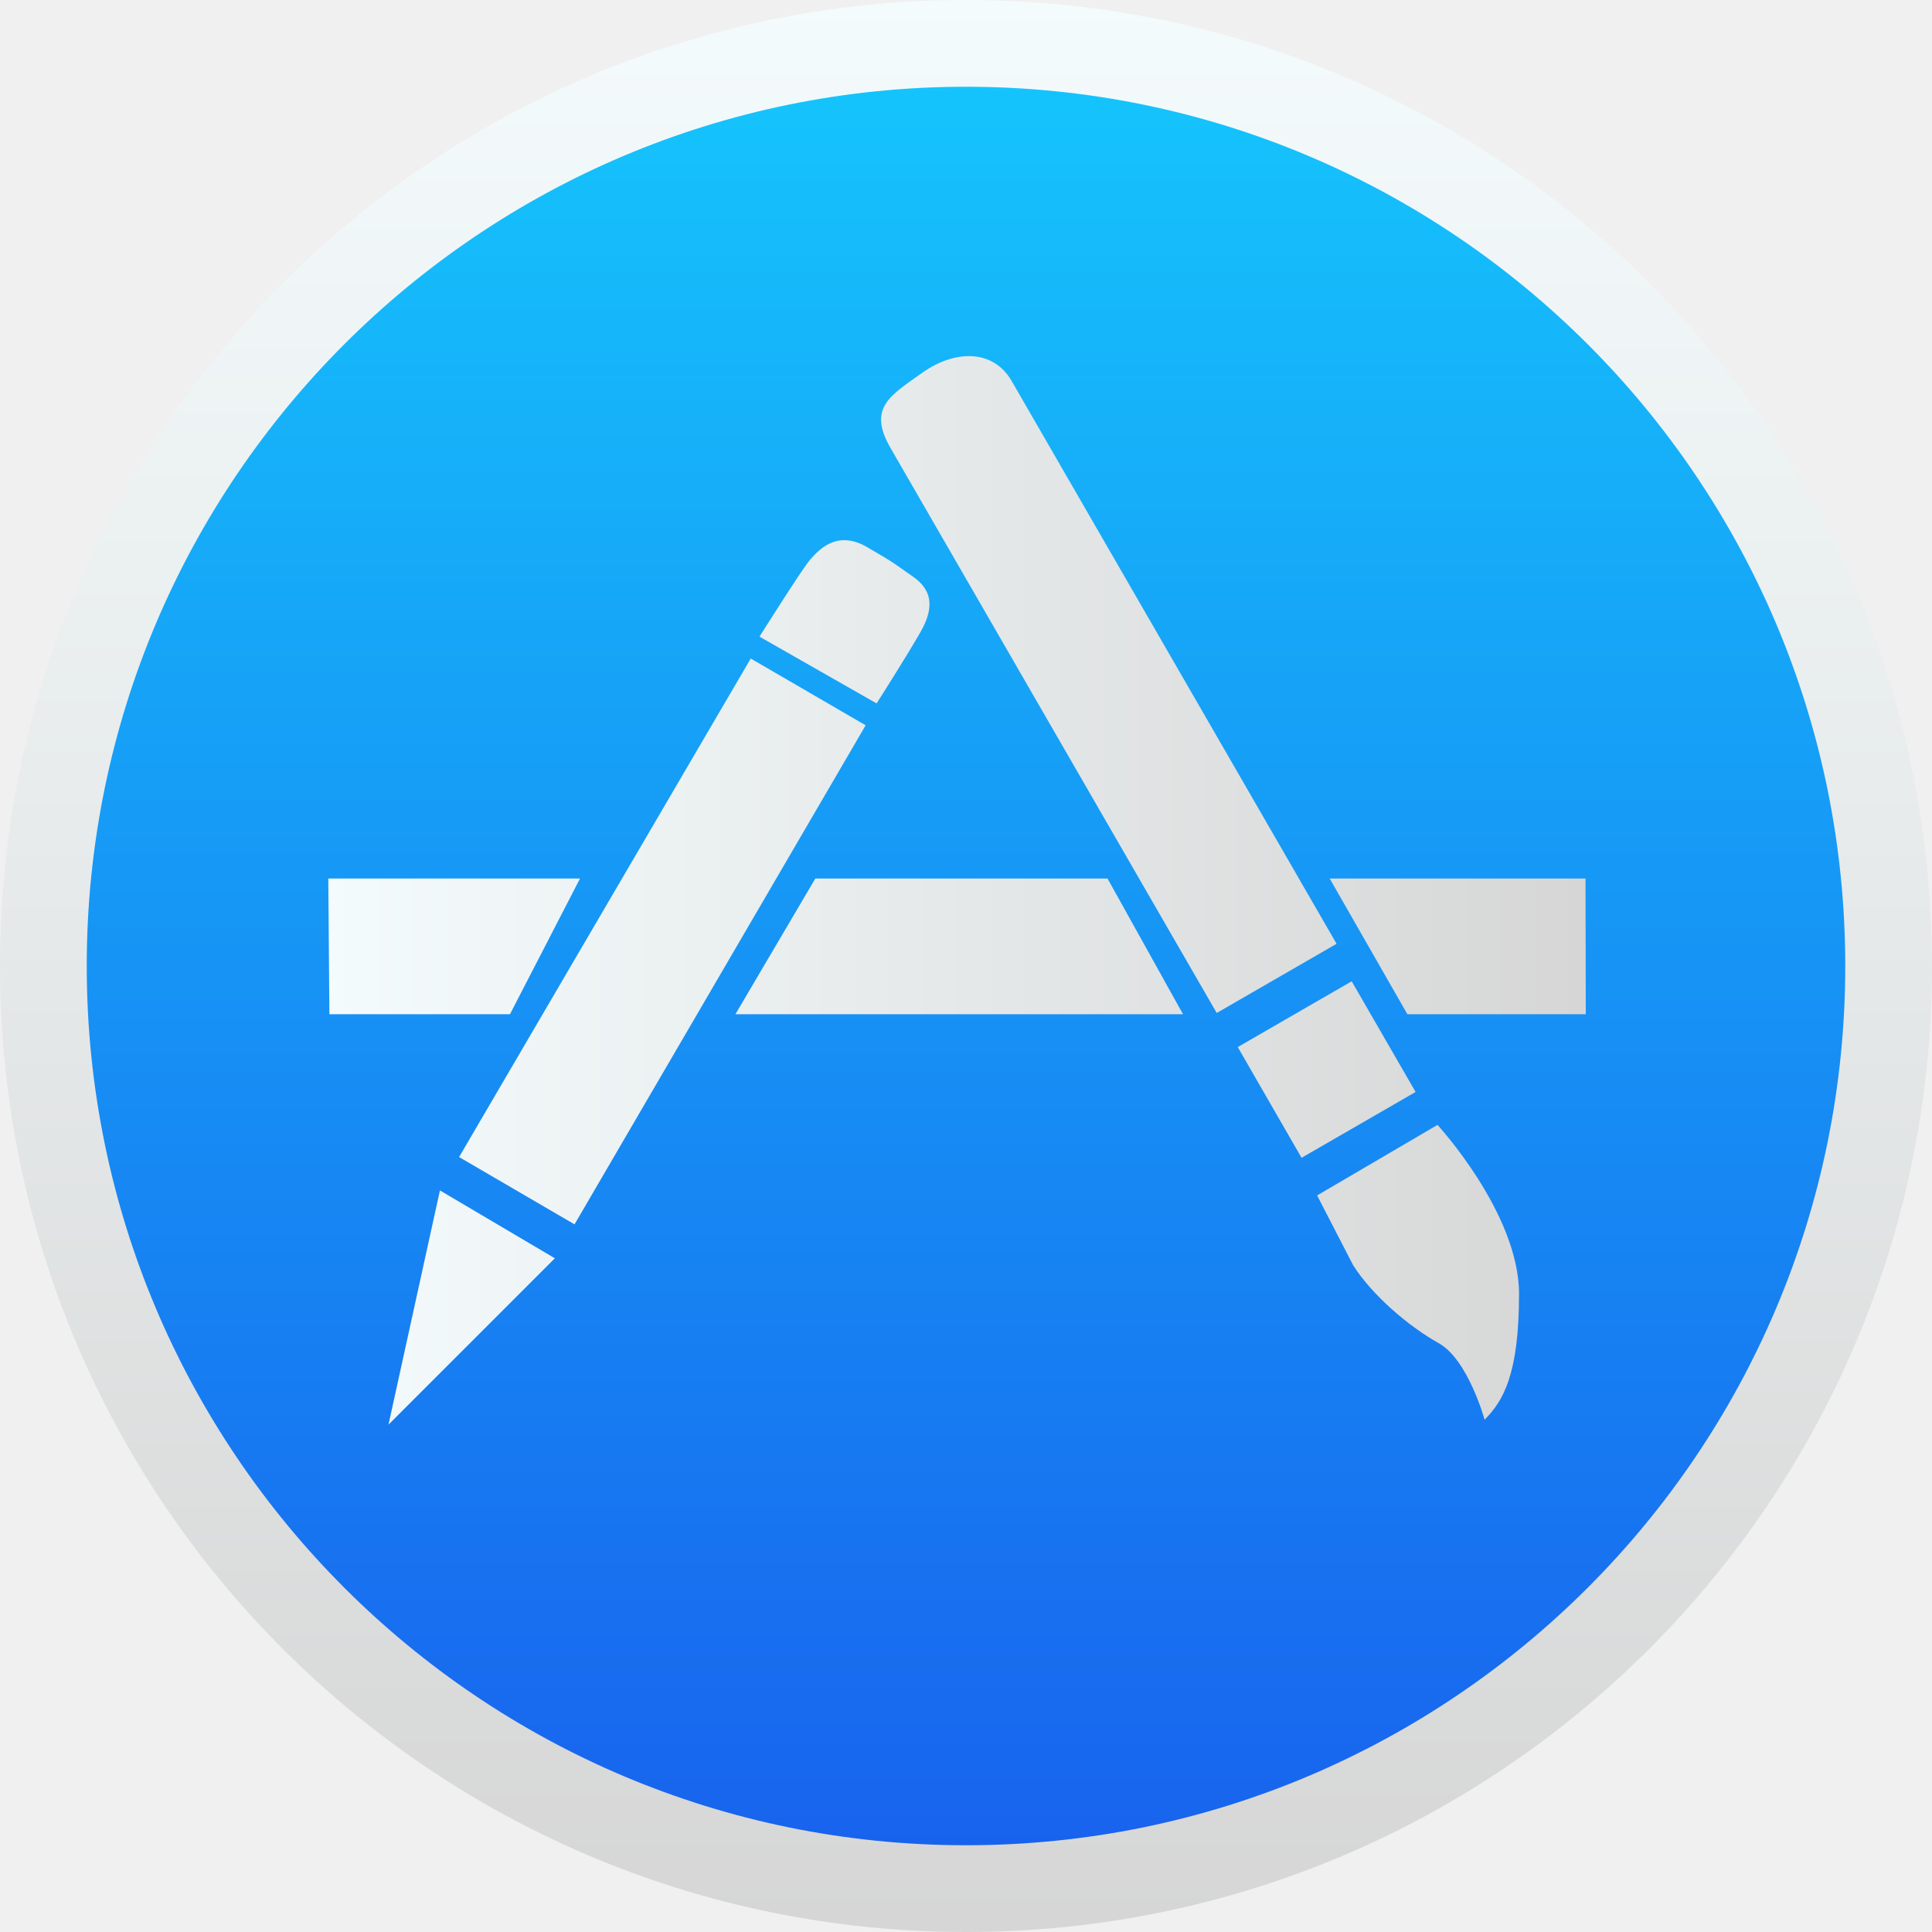
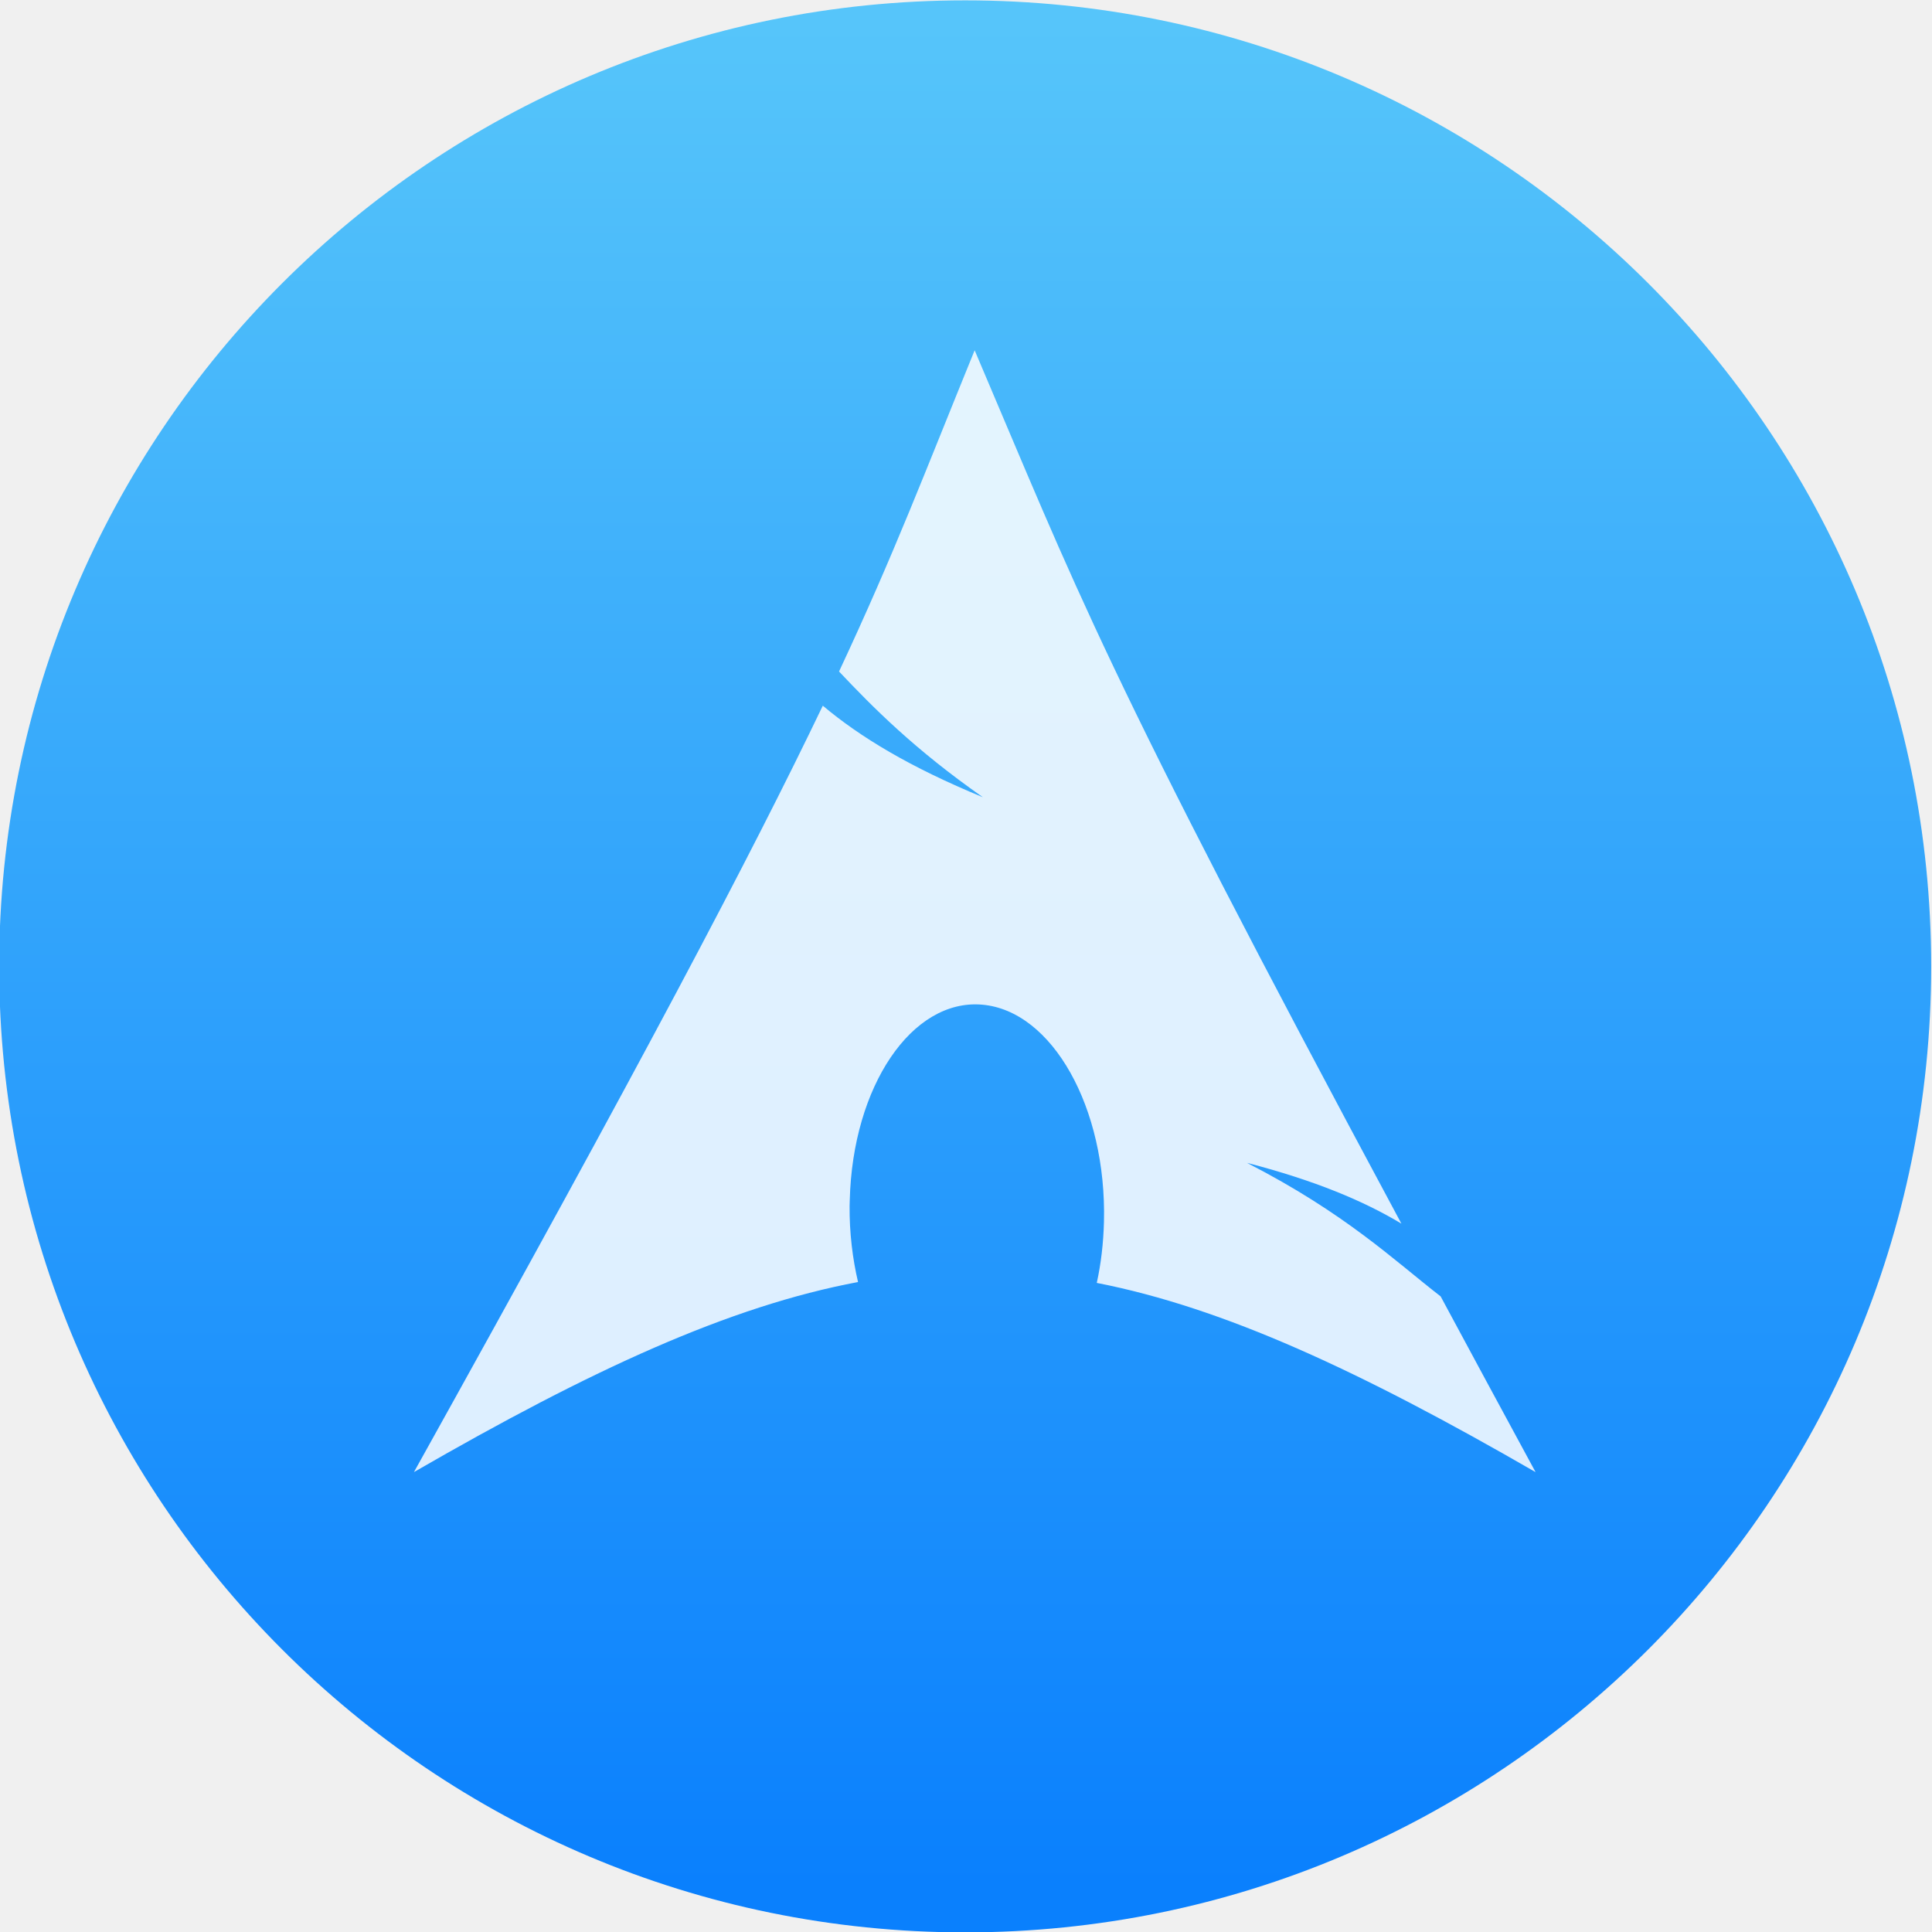
- <svg xmlns="http://www.w3.org/2000/svg" xmlns:xlink="http://www.w3.org/1999/xlink" width="200" height="200" id="svg2" version="1.1">
-   <defs id="defs4">
-     <linearGradient id="linearGradient4829">
-       <stop style="stop-color:#f4fbfc;stop-opacity:1;" offset="0" id="stop4831" />
-       <stop style="stop-color:#d6d6d6;stop-opacity:1;" offset="1" id="stop4833" />
-     </linearGradient>
-     <clipPath clipPathUnits="userSpaceOnUse" id="clipPath4282">
-       <rect style="color:#000000;fill:#4d4d4d;fill-opacity:1;fill-rule:nonzero;stroke:none;stroke-width:9.134;marker:none;visibility:visible;display:inline;overflow:visible;enable-background:accumulate" id="rect4284" width="246.875" height="234.375" x="462.5" y="1646.112" ry="17" rx="17" />
-     </clipPath>
-     <linearGradient xlink:href="#linearGradient4829" id="linearGradient4835" x1="102.298" y1="-0.427" x2="102.298" y2="199.165" gradientUnits="userSpaceOnUse" />
-     <linearGradient xlink:href="#linearGradient5423" id="linearGradient5429" x1="408.662" y1="44.604" x2="408.662" y2="562.05" gradientUnits="userSpaceOnUse" />
-     <linearGradient id="linearGradient5423">
-       <stop style="stop-color:#15c4fc;stop-opacity:1;" offset="0" id="stop5425" />
-       <stop style="stop-color:#1863ee;stop-opacity:1;" offset="1" id="stop5427" />
-     </linearGradient>
-     <linearGradient xlink:href="#linearGradient5423" id="linearGradient6197" gradientUnits="userSpaceOnUse" x1="99.036" y1="-0.505" x2="99.036" y2="199.84" />
-     <clipPath clipPathUnits="userSpaceOnUse" id="clipPath6245">
-       <rect style="opacity:0.85;color:#000000;fill:#ffffff;fill-opacity:1;fill-rule:nonzero;stroke:none;stroke-width:1.5;marker:none;visibility:visible;display:inline;overflow:visible;enable-background:accumulate" id="rect6247" width="300" height="259.375" x="-901.562" y="792.987" rx="16.469" ry="16.469" />
-     </clipPath>
-     <linearGradient xlink:href="#linearGradient4829" id="linearGradient6261" x1="105.478" y1="852.778" x2="105.478" y2="1052.778" gradientUnits="userSpaceOnUse" gradientTransform="translate(-2.598926,-0.4158366)" />
-     <linearGradient xlink:href="#linearGradient4829" id="linearGradient6392" x1="106.62" y1="868.991" x2="106.62" y2="1041.384" gradientUnits="userSpaceOnUse" />
-     <linearGradient xlink:href="#linearGradient4829" id="linearGradient6394" gradientUnits="userSpaceOnUse" x1="50.391" y1="948.439" x2="162.598" y2="948.439" />
-     <linearGradient xlink:href="#linearGradient4829" id="linearGradient6396" gradientUnits="userSpaceOnUse" x1="50.391" y1="948.439" x2="162.598" y2="948.439" />
-     <linearGradient xlink:href="#linearGradient4829" id="linearGradient6398" gradientUnits="userSpaceOnUse" x1="50.391" y1="948.439" x2="162.598" y2="948.439" />
-     <linearGradient xlink:href="#linearGradient4829" id="linearGradient6400" gradientUnits="userSpaceOnUse" x1="50.391" y1="948.439" x2="162.598" y2="948.439" />
-     <linearGradient xlink:href="#linearGradient4829" id="linearGradient6402" gradientUnits="userSpaceOnUse" x1="50.391" y1="948.439" x2="162.598" y2="948.439" />
-     <linearGradient xlink:href="#linearGradient4829" id="linearGradient6404" gradientUnits="userSpaceOnUse" x1="50.391" y1="948.439" x2="162.598" y2="948.439" />
-     <linearGradient xlink:href="#linearGradient4829" id="linearGradient6406" gradientUnits="userSpaceOnUse" x1="50.391" y1="948.439" x2="162.598" y2="948.439" />
-     <linearGradient xlink:href="#linearGradient4829" id="linearGradient6408" gradientUnits="userSpaceOnUse" x1="50.391" y1="948.439" x2="162.598" y2="948.439" />
-     <linearGradient xlink:href="#linearGradient4829" id="linearGradient6410" gradientUnits="userSpaceOnUse" x1="50.391" y1="948.439" x2="162.598" y2="948.439" />
-   </defs>
-   <g id="layer1" transform="translate(0,-852.3622)">
-     <path style="color:#000000;fill:url(#linearGradient4835);fill-opacity:1;fill-rule:nonzero;stroke:none;stroke-width:9.134;marker:none;visibility:visible;display:inline;overflow:visible;enable-background:accumulate" id="path4188" d="M 200,100 C 200,155.228 155.228,200 100,200 44.772,200 0,155.228 0,100 0,44.772 44.772,0 100,0 155.228,0 200,44.772 200,100 z" transform="translate(0,852.3622)" />
-     <path style="color:#000000;fill:url(#linearGradient6197);fill-opacity:1;fill-rule:nonzero;stroke:none;stroke-width:9.134;marker:none;visibility:visible;display:inline;overflow:visible;enable-background:accumulate" id="path4188-6" d="M 200,100 C 200,155.228 155.228,200 100,200 44.772,200 0,155.228 0,100 0,44.772 44.772,0 100,0 155.228,0 200,44.772 200,100 z" transform="matrix(0.9102041,0,0,0.9102041,8.979592,861.3418)" />
-     <g id="g6375" transform="matrix(1.160139,0,0,1.160139,-24.47577,-155.7886)" style="fill:url(#linearGradient6392);fill-opacity:1">
-       <path id="path6297" d="m 55.762,996.112 4.59,-20.898 10.254,6.055 z" style="fill:url(#linearGradient6394);fill-opacity:1;stroke:none" />
-       <path id="path6299" d="m 62.061,972.235 26.025,-44.482 10.254,5.957 -25.977,44.531 z" style="fill:url(#linearGradient6396);fill-opacity:1;stroke:none" />
-       <path id="path6301" d="m 88.867,925.8 c 0,0 3.809,-6.055 4.492,-6.836 0.684,-0.781 2.331,-2.758 5.078,-1.172 2.747,1.586 2.539,1.562 4.102,2.637 1.562,1.074 2.083,2.557 0.684,4.98 -1.399,2.423 -3.906,6.348 -3.906,6.348 z" style="fill:url(#linearGradient6398);fill-opacity:1;stroke:none" />
-       <path id="path6305" d="m 50.391,947.382 22.461,0 -6.25,12.109 -16.113,0 z" style="fill:url(#linearGradient6400);fill-opacity:1;stroke:none" />
-       <path id="path6305-4" d="m 93.848,947.382 26.074,0 6.738,12.109 -39.941,0 z" style="fill:url(#linearGradient6402);fill-opacity:1;stroke:none" />
-       <path id="path6305-4-3" d="m 139.746,947.382 22.827,0 0.024,12.109 -15.918,0 z" style="fill:url(#linearGradient6404);fill-opacity:1;stroke:none" />
-       <path id="path6343" d="m 103.462,902.204 c -2.9,2.072 -4.989,3.149 -2.9,6.767 2.089,3.618 29.104,50.409 29.104,50.409 l 10.694,-6.174 c 0,0 -27.356,-47.381 -28.991,-50.214 -1.636,-2.833 -5.006,-2.807 -7.907,-0.787 z" style="fill:url(#linearGradient6406);fill-opacity:1;stroke:none" />
-       <path id="path6345" d="m 131.543,962.421 10.166,-5.869 5.702,9.876 -10.175,5.874 z" style="fill:url(#linearGradient6408);fill-opacity:1;stroke:none" />
-       <path id="path6349" d="m 141.846,981.903 -3.221,-6.243 10.74,-6.295 c 0,0 7.277,7.899 7.277,15.077 0,7.178 -1.416,9.57 -3.076,11.23 0,0 -1.465,-5.371 -4.102,-6.836 -2.637,-1.465 -5.908,-4.248 -7.617,-6.934 z" style="fill:url(#linearGradient6410);fill-opacity:1;stroke:none" />
-     </g>
+ <svg xmlns="http://www.w3.org/2000/svg" height="48" width="48">
+   <linearGradient id="a" gradientUnits="userSpaceOnUse" x1="399.571" x2="399.571" y1="545.798" y2="517.798">
+     <stop offset="0" stop-color="#3889e9" />
+     <stop offset="1" stop-color="#5ea5fb" />
+   </linearGradient>
+   <linearGradient id="b" gradientUnits="userSpaceOnUse" x1="399.994" x2="399.994" y1="545.139" y2="518.139">
+     <stop offset="0" stop-color="#0a80fd" />
+     <stop offset="1" stop-color="#56c5fa" />
+   </linearGradient>
+   <g stroke-width="1.3" transform="matrix(1.714291 0 0 1.714291 -662.7159 -887.6473)">
+     <circle cx="400.571" cy="531.798" fill="url(#b)" r="14" />
+     <circle cx="400.571" cy="531.798" fill="url(#a)" r="0" />
  </g>
+   <path d="m673.991 786.067c-1.202 2.947-1.927 4.875-3.265 7.734.82.87 1.828 1.883 3.463 3.027-1.758-.724-2.958-1.45-3.854-2.204-1.713 3.574-4.396 8.665-9.842 18.449 4.28-2.471 7.597-3.994 10.69-4.575-.133-.571-.208-1.189-.203-1.833l.004-.137c.068-2.742 1.494-4.851 3.184-4.707 1.69.143 3.003 2.483 2.935 5.225-.013.516-.071 1.012-.173 1.473 3.058.598 6.341 2.118 10.563 4.555-.833-1.533-1.576-2.914-2.285-4.23-1.118-.866-2.284-1.994-4.662-3.215 1.635.425 2.805.915 3.717 1.463-7.215-13.433-7.799-15.218-10.273-21.024z" fill="#fff" fill-opacity=".85" fill-rule="evenodd" transform="matrix(1.032091 0 0 1.032091 -671.4044 -802.5918)" />
</svg>
